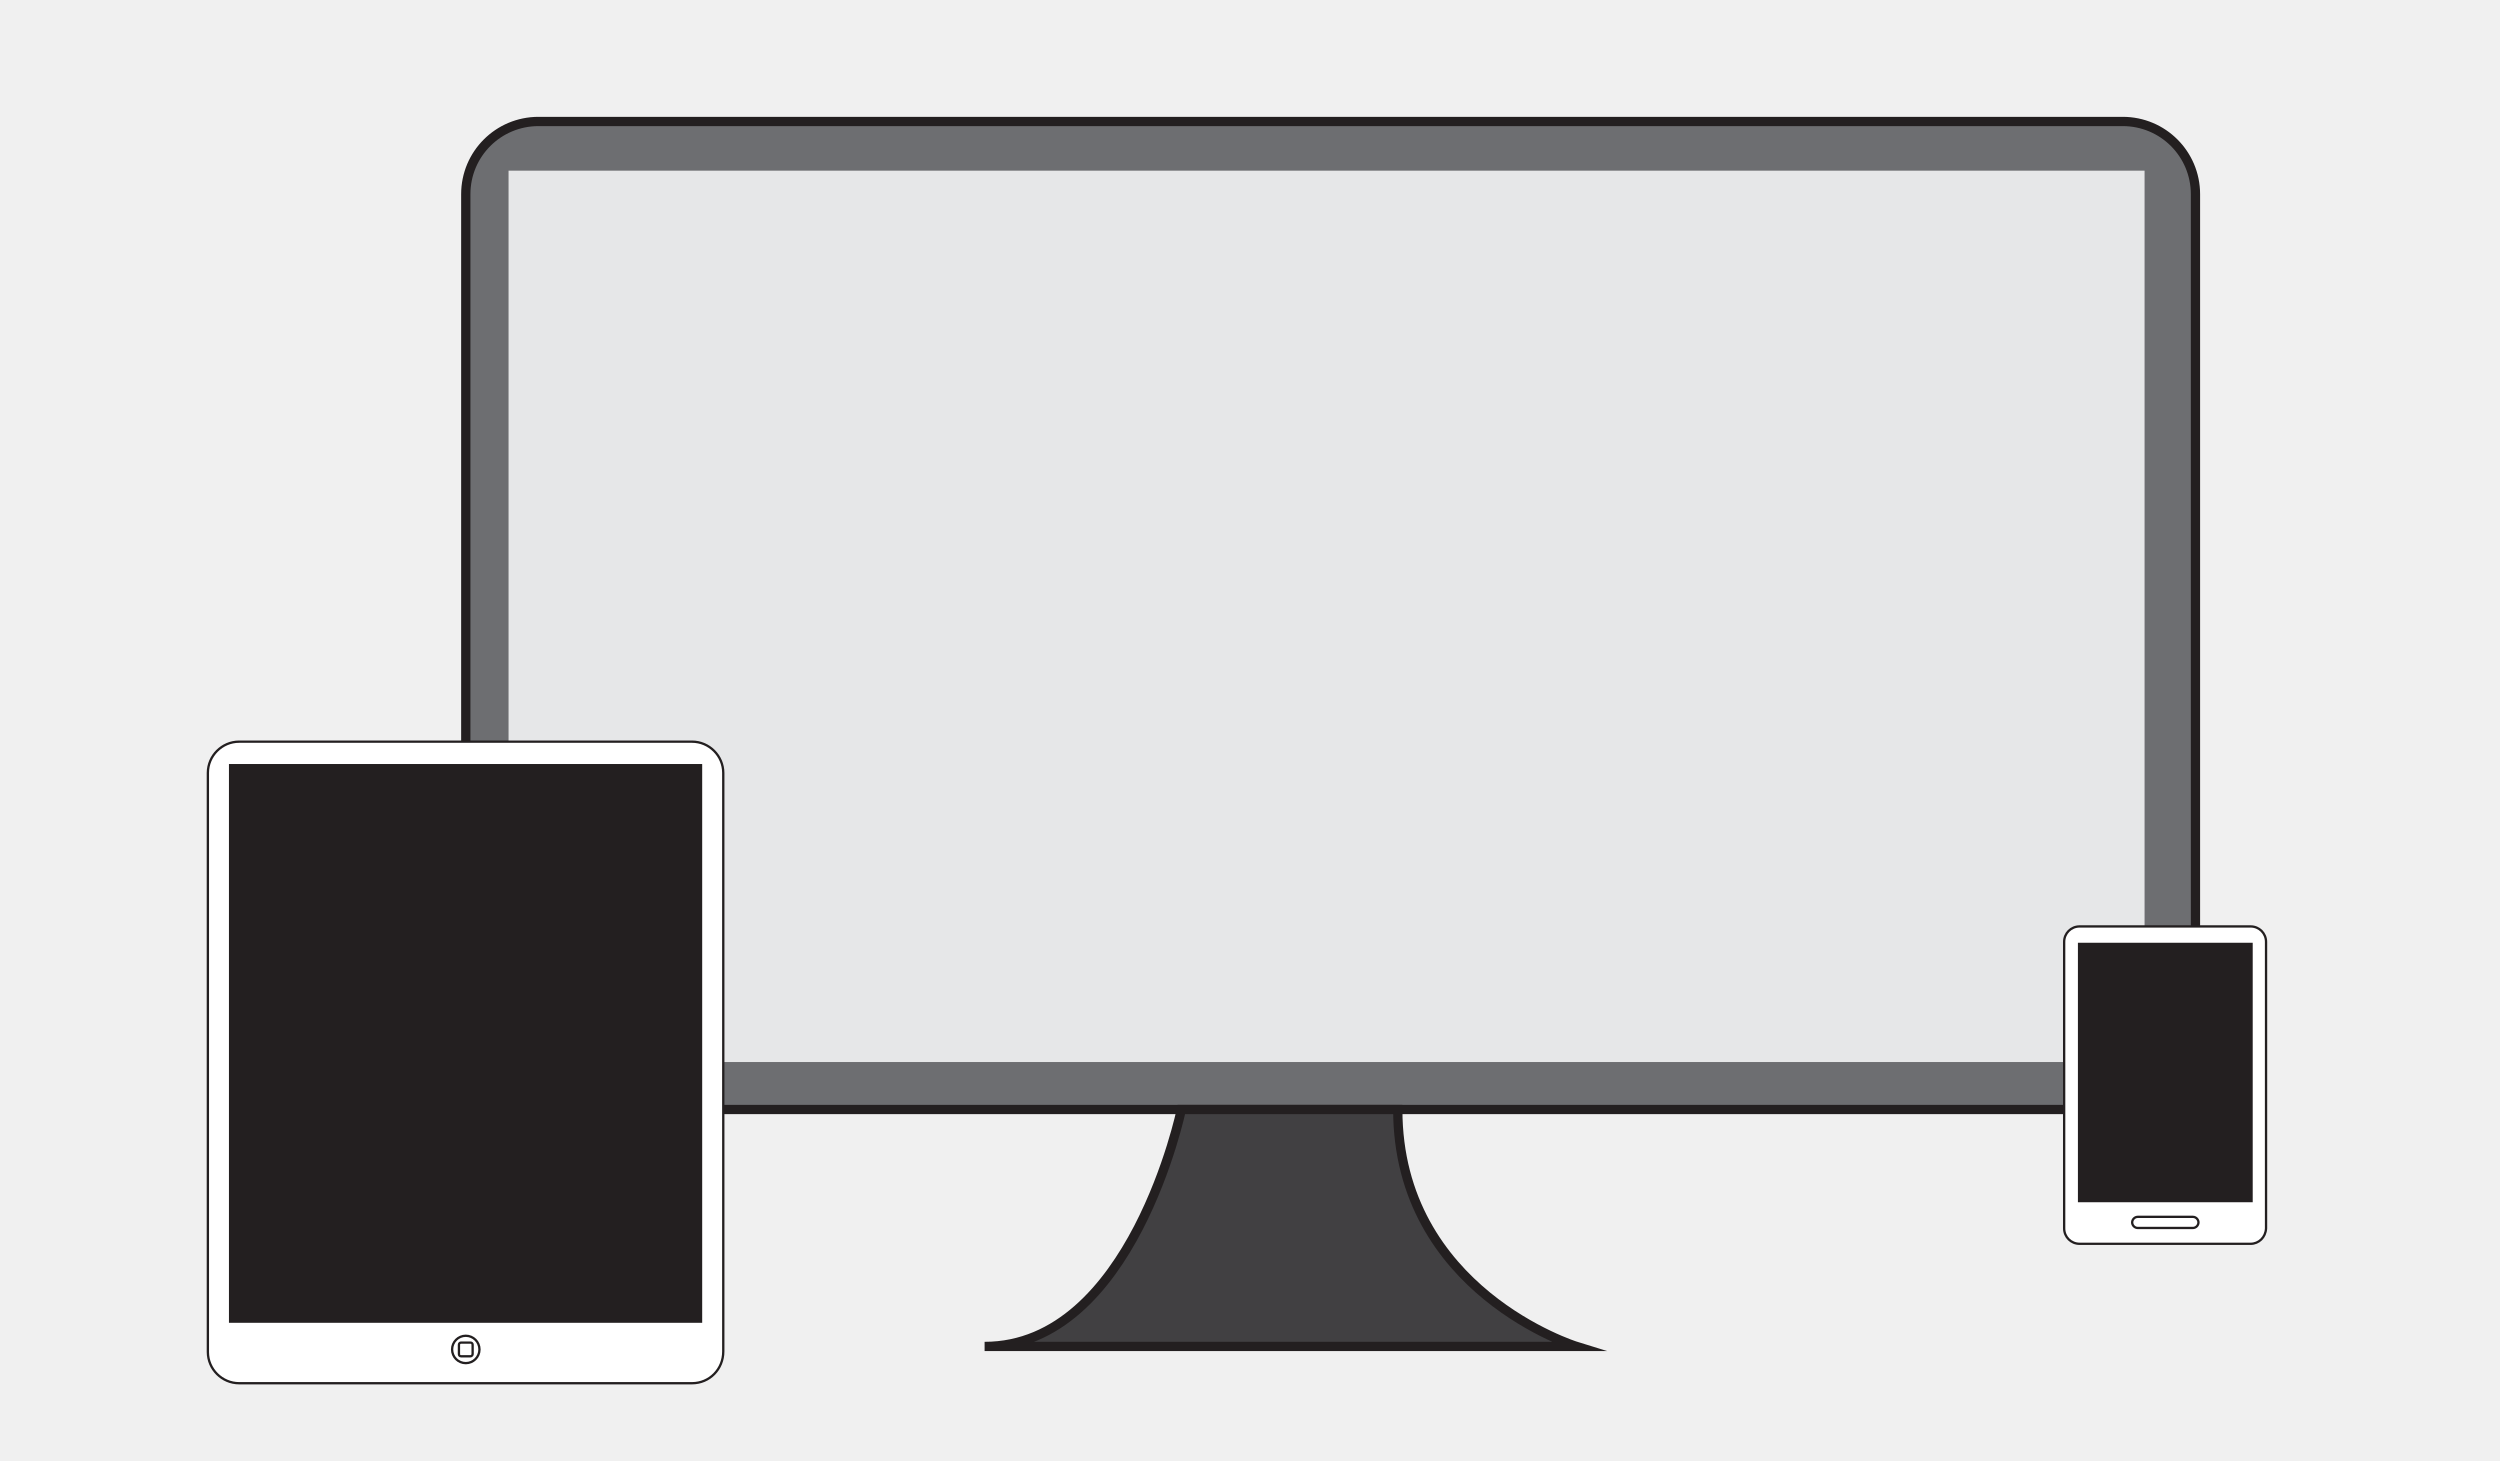
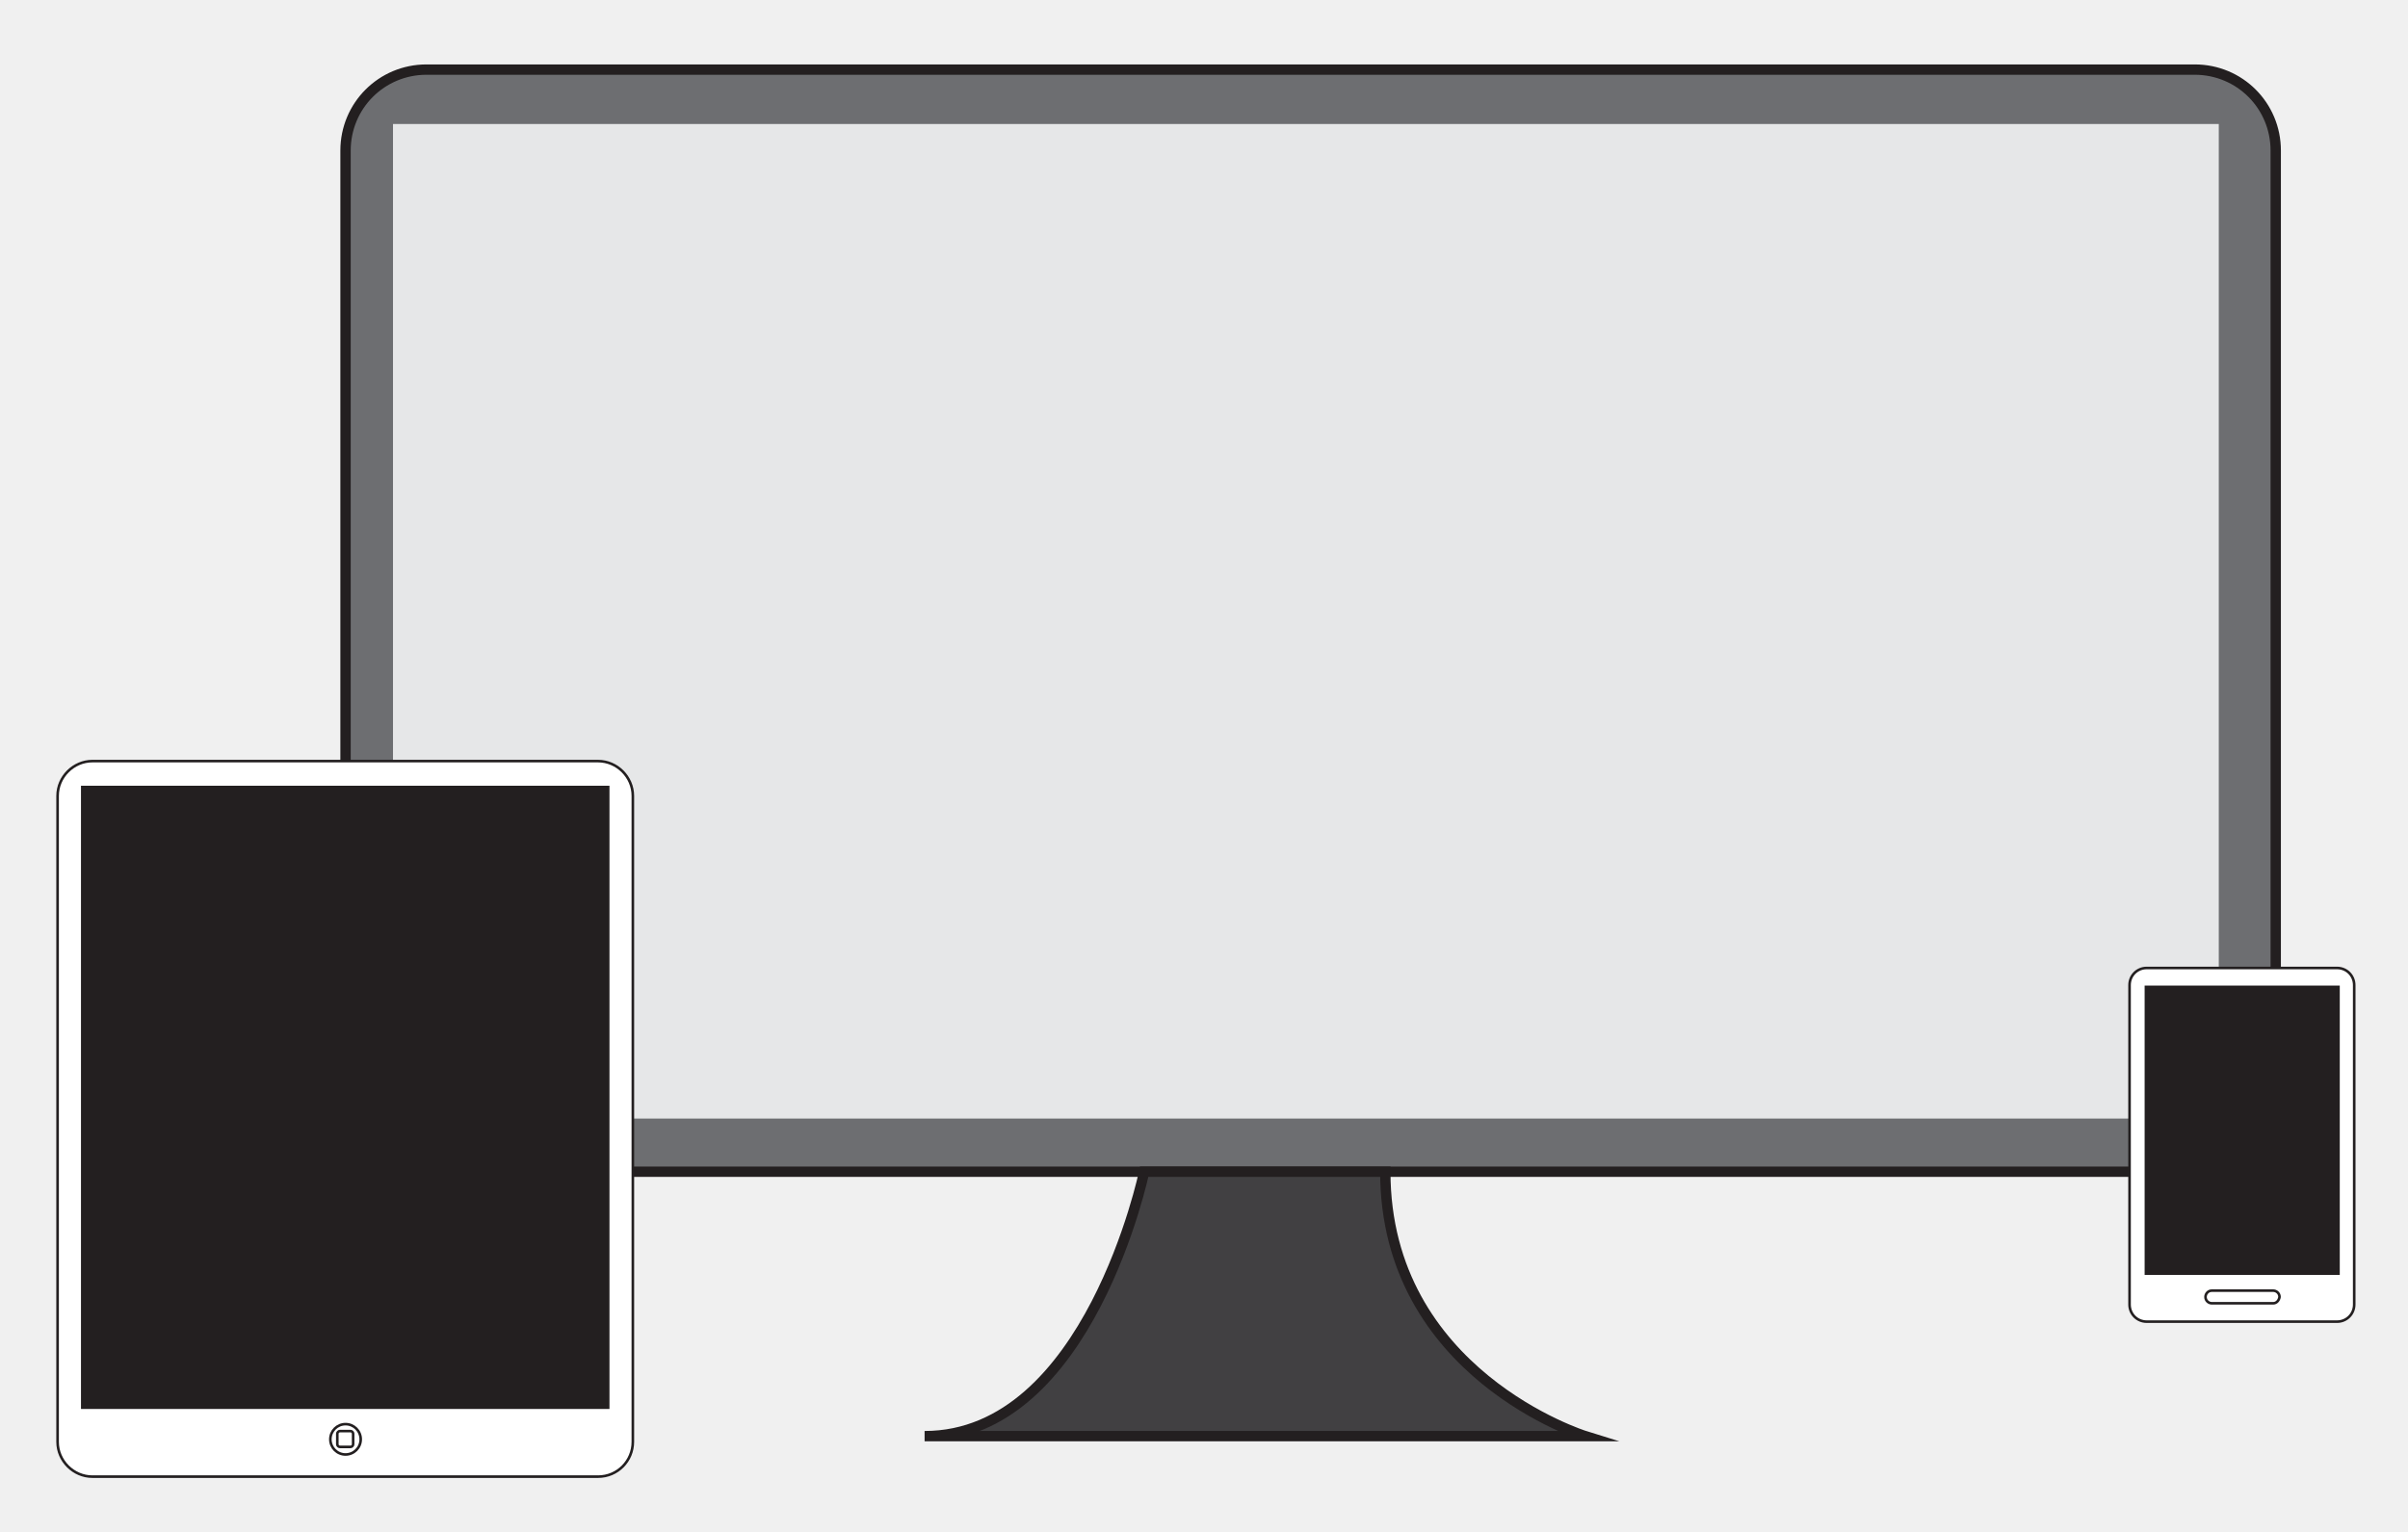
- <svg xmlns="http://www.w3.org/2000/svg" version="1.1" id="Layer_1" x="0px" y="0px" viewBox="0 0 584.5 341.5" style="enable-background:new 0 0 584.5 341.5;" xml:space="preserve">
+ <svg xmlns="http://www.w3.org/2000/svg" version="1.1" id="Layer_1" x="0px" y="0px" viewBox="0 0 380.5 242" style="enable-background:new 0 0 380.5 242;" xml:space="preserve">
  <style type="text/css">
- 	.st0{fill:#6D6E71;stroke:#231F20;stroke-width:2.168;stroke-miterlimit:10;}
+ 	.st0{fill:#6D6E71;stroke:#231F20;stroke-width:1.635;stroke-miterlimit:10;}
	.st1{fill:#E6E7E8;}
- 	.st2{fill:#414042;stroke:#231F20;stroke-width:2.168;stroke-miterlimit:10;}
- 	.st3{fill:#FFFFFF;stroke:#231F20;stroke-width:0.542;stroke-miterlimit:10;}
- 	.st4{fill:#231F20;stroke:#231F20;stroke-width:2.168;stroke-miterlimit:10;}
- 	.st5{fill:none;stroke:#231F20;stroke-width:0.542;stroke-miterlimit:10;}
- 	.st6{fill:#231F20;stroke:#231F20;stroke-width:0.542;stroke-miterlimit:10;}
+ 	.st2{fill:#414042;stroke:#231F20;stroke-width:1.635;stroke-miterlimit:10;}
+ 	.st3{fill:#FFFFFF;stroke:#231F20;stroke-width:0.409;stroke-miterlimit:10;}
+ 	.st4{fill:#231F20;stroke:#231F20;stroke-width:1.635;stroke-miterlimit:10;}
+ 	.st5{fill:none;stroke:#231F20;stroke-width:0.409;stroke-miterlimit:10;}
+ 	.st6{fill:#231F20;stroke:#231F20;stroke-width:0.409;stroke-miterlimit:10;}
</style>
  <g>
-     <path class="st0" d="M496.3,259.4H125.9c-9.4,0-17-7.6-17-17v-197c0-9.4,7.6-17,17-17h370.4c9.4,0,17,7.6,17,17v197   C513.3,251.8,505.6,259.4,496.3,259.4z" />
-     <rect x="118.9" y="39.9" class="st1" width="382.5" height="208.4" />
-     <path class="st2" d="M276.2,259.4c0,0-11.5,55.4-46,55.4h138.4c0,0-41.8-12.9-41.8-55.4H276.2z" />
+     <path class="st0" d="M346.8,185.2H67.4c-7.1,0-12.8-5.7-12.8-12.8V23.8c0-7.1,5.7-12.8,12.8-12.8h279.4c7.1,0,12.8,5.7,12.8,12.8   v148.6C359.6,179.4,353.8,185.2,346.8,185.2z" />
+     <rect x="62.1" y="19.6" class="st1" width="288.5" height="157.2" />
+     <path class="st2" d="M180.8,185.2c0,0-8.7,41.8-34.7,41.8h104.4c0,0-31.6-9.8-31.6-41.8H180.8z" />
  </g>
  <g>
-     <path class="st3" d="M526.2,290.8h-40c-2,0-3.6-1.6-3.6-3.6v-67c0-2,1.6-3.6,3.6-3.6h40c2,0,3.6,1.6,3.6,3.6v67   C529.7,289.3,528.1,290.8,526.2,290.8z" />
-     <rect x="486.9" y="221.5" class="st4" width="38.7" height="58.5" />
-     <path class="st5" d="M512.7,287.1h-12.9c-0.7,0-1.3-0.6-1.3-1.3l0,0c0-0.7,0.6-1.3,1.3-1.3h12.9c0.7,0,1.3,0.6,1.3,1.3l0,0   C514,286.5,513.4,287.1,512.7,287.1z" />
+     <path class="st3" d="M369.3,208.9h-30.1c-1.5,0-2.7-1.2-2.7-2.7v-50.5c0-1.5,1.2-2.7,2.7-2.7h30.1c1.5,0,2.7,1.2,2.7,2.7v50.5   C372,207.7,370.8,208.9,369.3,208.9z" />
+     <rect x="339.7" y="156.6" class="st4" width="29.2" height="44.1" />
+     <path class="st5" d="M359.2,206h-9.7c-0.5,0-1-0.4-1-1l0,0c0-0.5,0.4-1,1-1h9.7c0.5,0,1,0.4,1,1l0,0   C360.1,205.6,359.7,206,359.2,206z" />
  </g>
  <g>
-     <path class="st3" d="M161.8,323.4H55.9c-4,0-7.3-3.3-7.3-7.3V180.7c0-4,3.3-7.3,7.3-7.3h105.9c4,0,7.3,3.3,7.3,7.3V316   C169.1,320.1,165.9,323.4,161.8,323.4z" />
-     <rect x="53.8" y="178.9" class="st6" width="110.1" height="130.1" />
-     <circle class="st3" cx="108.9" cy="315.5" r="3.2" />
-     <path class="st3" d="M110,317.1h-2.2c-0.3,0-0.5-0.2-0.5-0.5v-2.2c0-0.3,0.2-0.5,0.5-0.5h2.2c0.3,0,0.5,0.2,0.5,0.5v2.2   C110.5,316.9,110.2,317.1,110,317.1z" />
+     <path class="st3" d="M94.5,233.4H14.6c-3,0-5.5-2.5-5.5-5.5V125.8c0-3,2.5-5.5,5.5-5.5h79.9c3,0,5.5,2.5,5.5,5.5v102.1   C100,230.9,97.6,233.4,94.5,233.4z" />
+     <rect x="13" y="124.4" class="st6" width="83.1" height="98.1" />
+     <circle class="st3" cx="54.6" cy="227.5" r="2.4" />
+     <path class="st3" d="M55.4,228.7h-1.7c-0.2,0-0.4-0.2-0.4-0.4v-1.7c0-0.2,0.2-0.4,0.4-0.4h1.7c0.2,0,0.4,0.2,0.4,0.4v1.7   C55.8,228.5,55.6,228.7,55.4,228.7z" />
  </g>
</svg>
